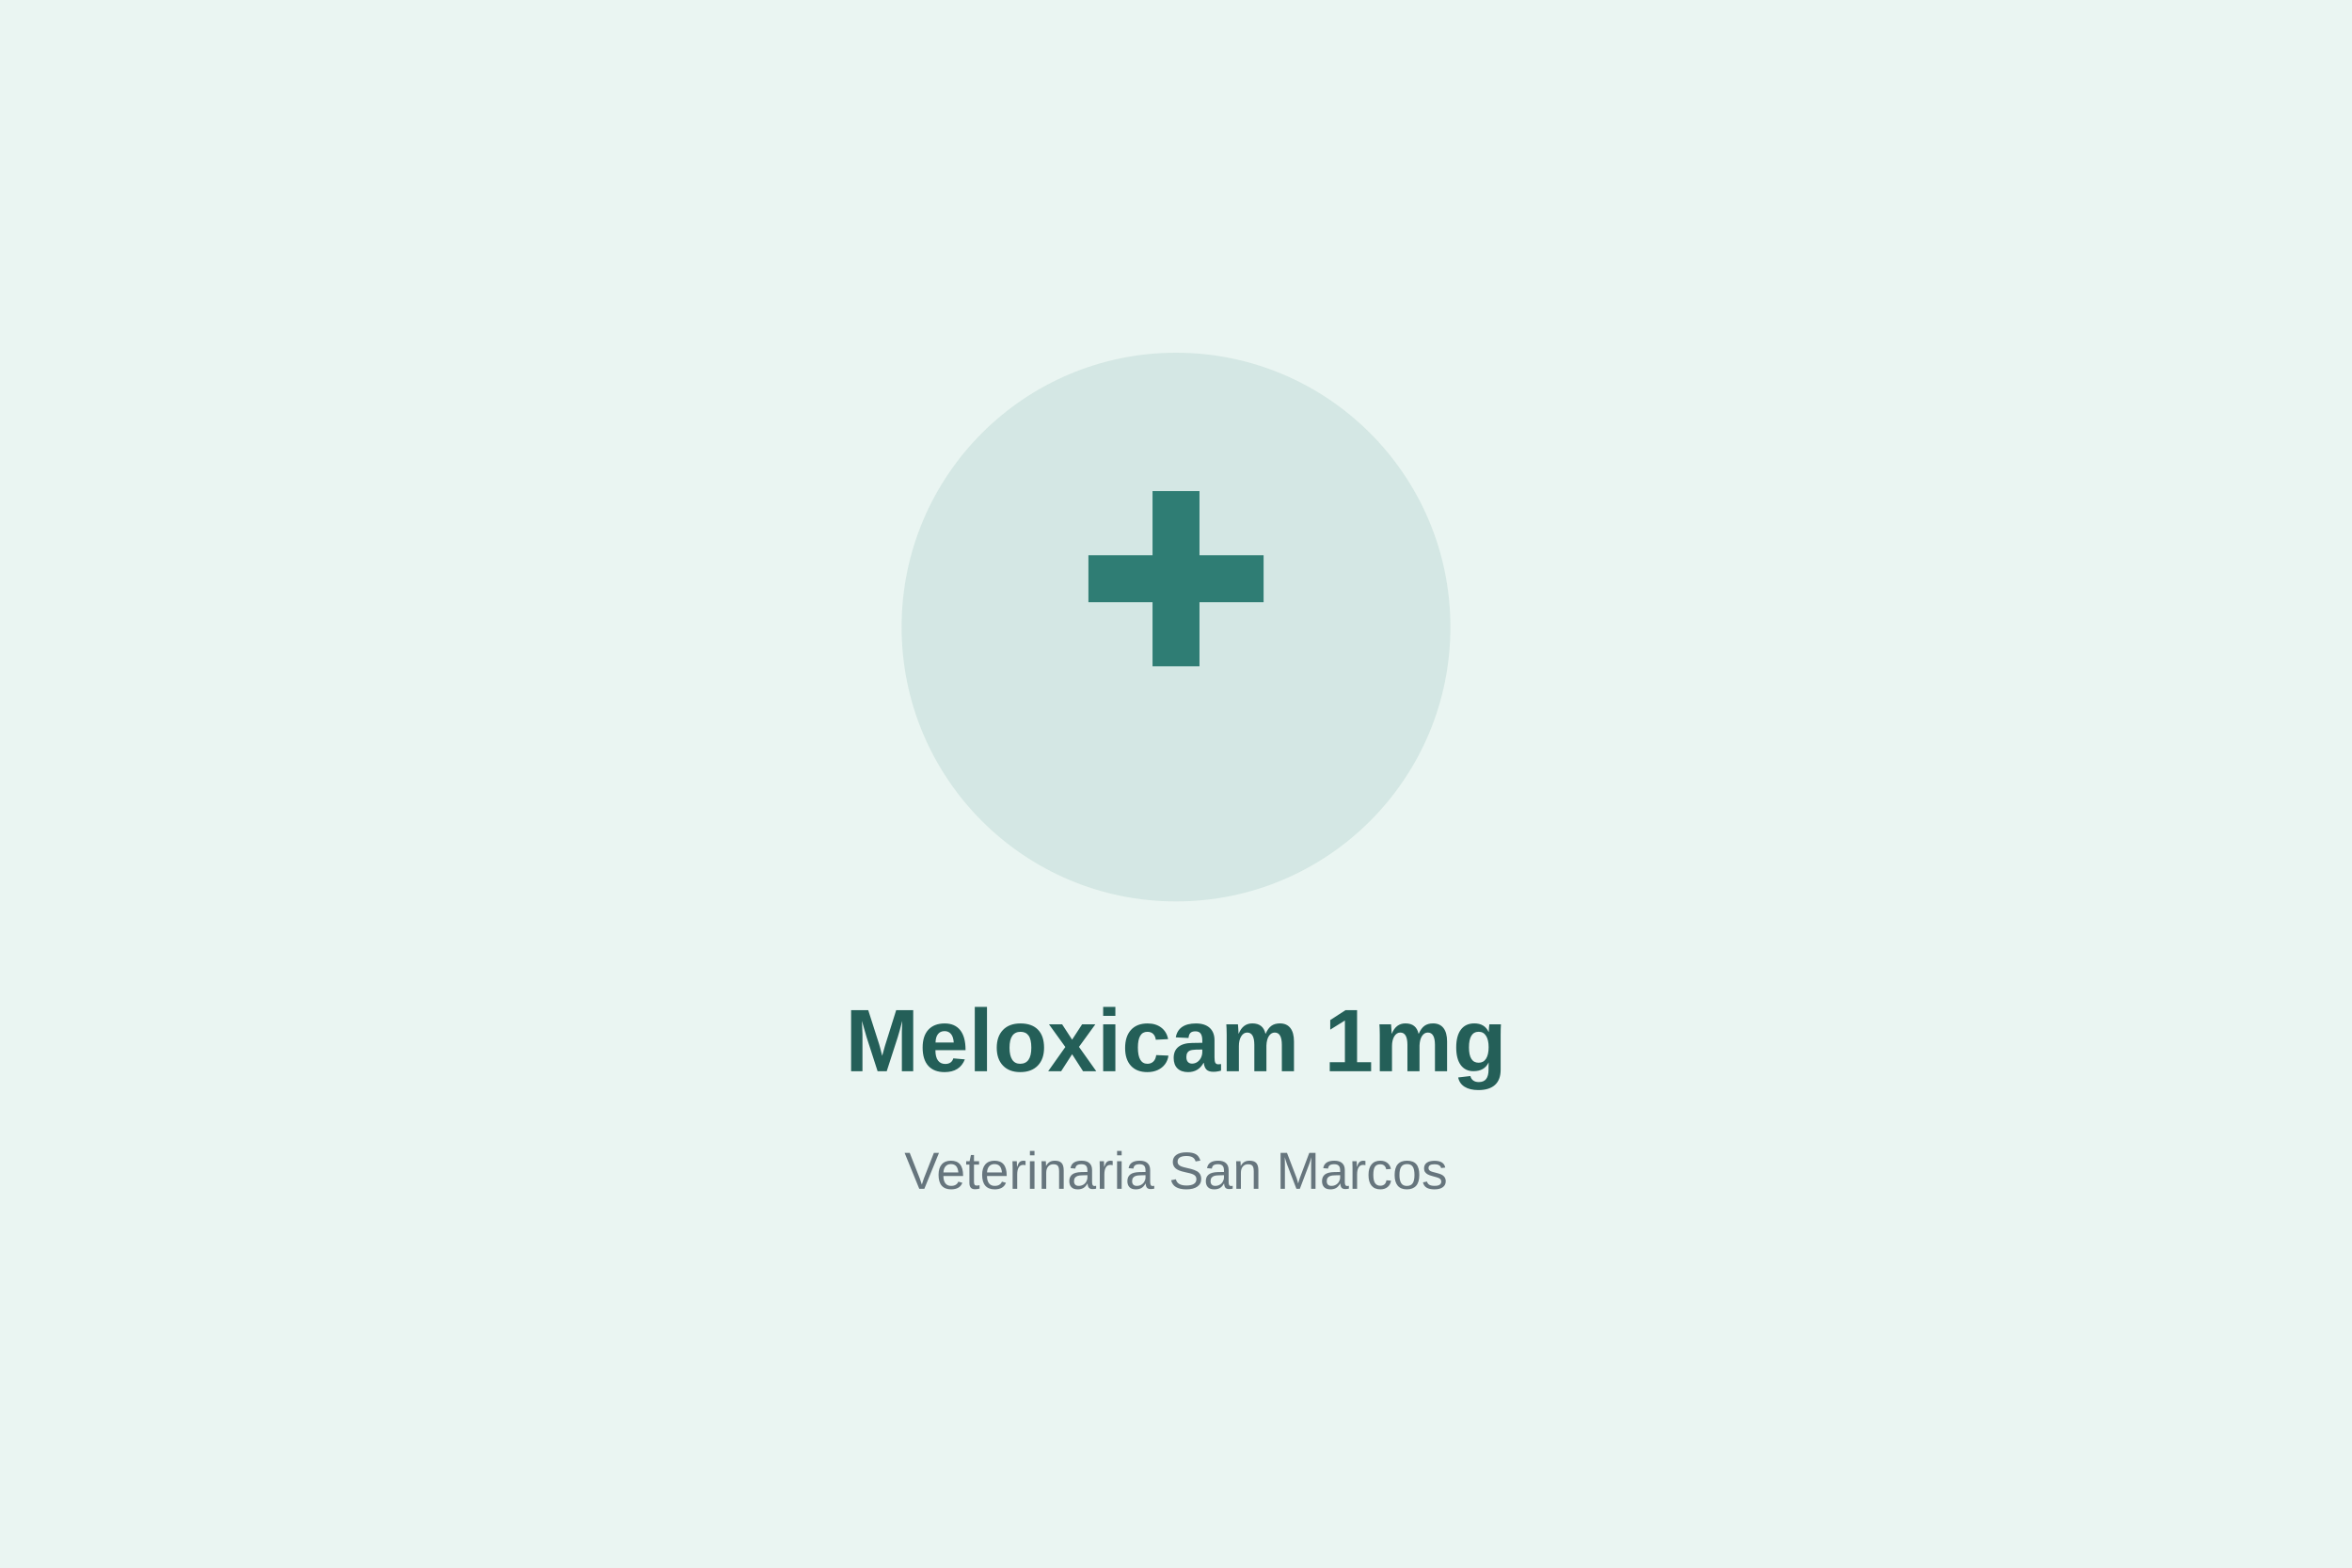
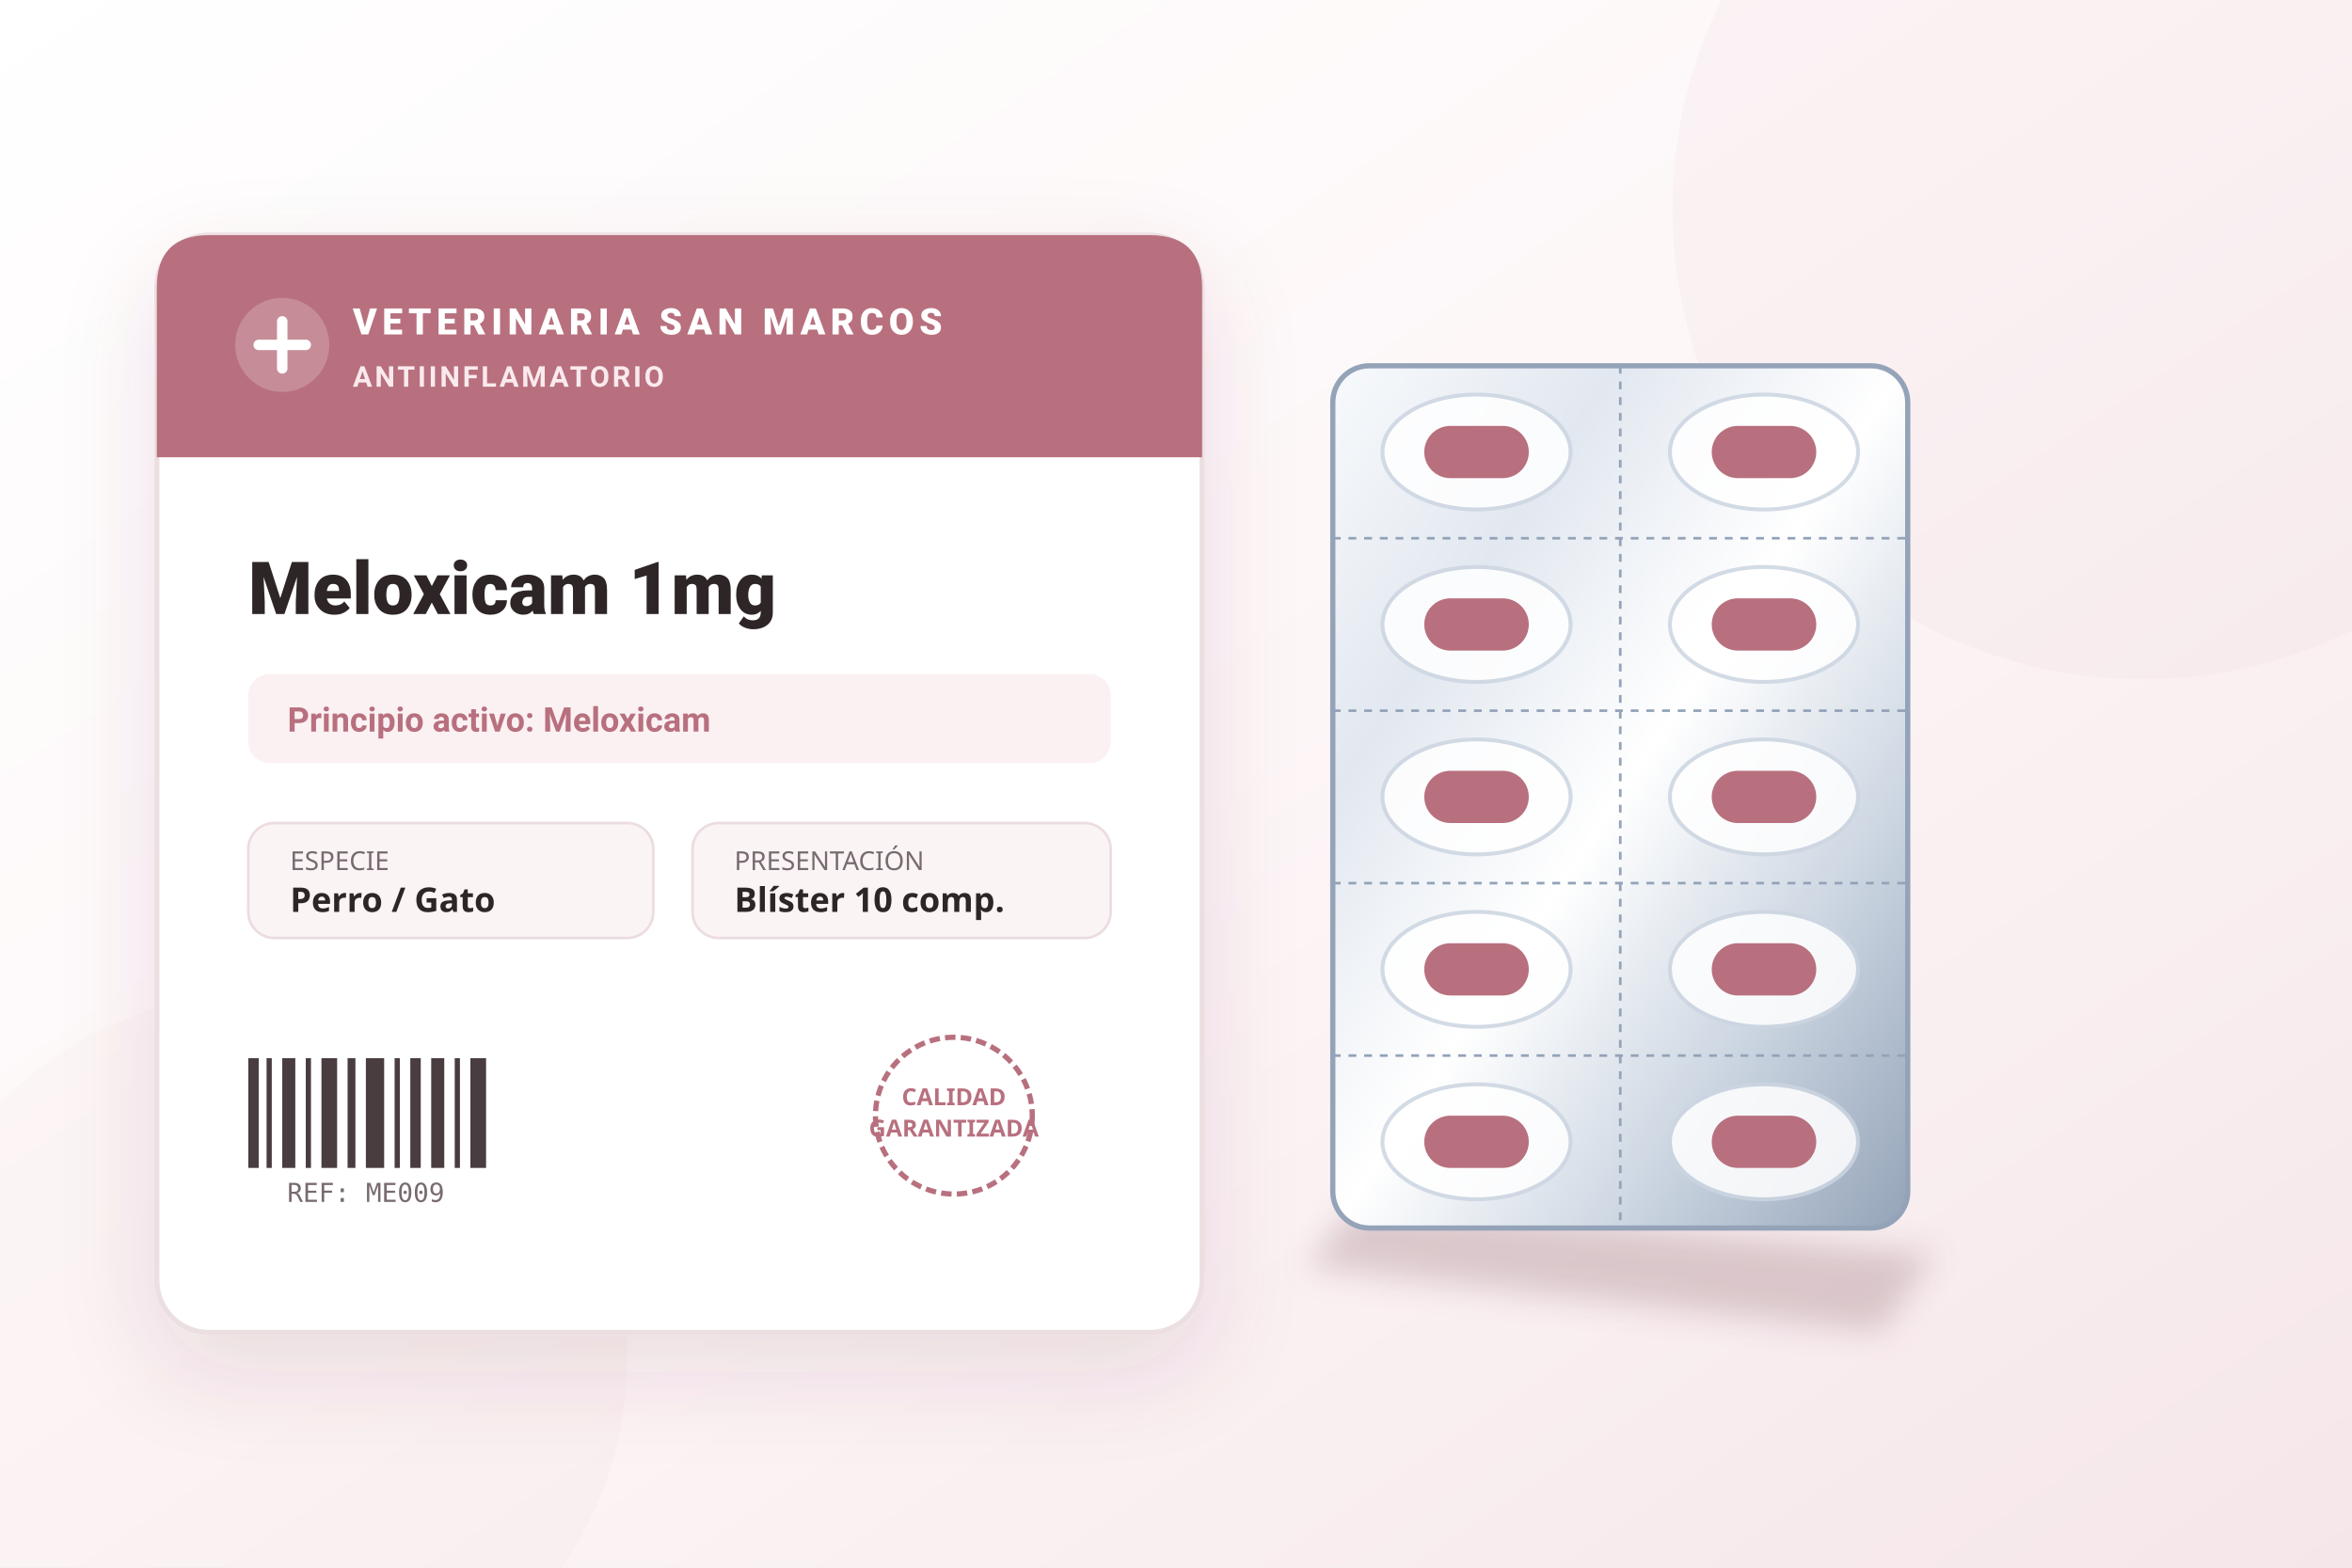
<svg xmlns="http://www.w3.org/2000/svg" width="900" height="600" viewBox="0 0 900 600">
-   <rect width="900" height="600" fill="#eaf5f2" />
-   <circle cx="450" cy="240" r="105" fill="#2f7d74" opacity=".12" />
-   <text x="450" y="255" text-anchor="middle" font-family="Arial, sans-serif" font-size="92" fill="#2f7d74">✚</text>
-   <text x="450" y="410" text-anchor="middle" font-family="Arial, sans-serif" font-size="34" font-weight="700" fill="#245f58">Meloxicam 1mg</text>
-   <text x="450" y="455" text-anchor="middle" font-family="Arial, sans-serif" font-size="20" fill="#66757d">Veterinaria San Marcos</text>
+   <defs>
+     <linearGradient id="bgGrad" x1="0%" y1="0%" x2="100%" y2="100%">
+       <stop offset="0%" stop-color="#ffffff" />
+       <stop offset="50%" stop-color="#fdf6f7" />
+       <stop offset="100%" stop-color="#f5e6e9" />
+     </linearGradient>
+     <filter id="cardShadow" x="-10%" y="-10%" width="130%" height="130%">
+       <feDropShadow dx="0" dy="14" stdDeviation="18" flood-color="#733b47" flood-opacity="0.12" />
+     </filter>
+   </defs>
+   <rect width="900" height="600" fill="url(#bgGrad)" />
+   <circle cx="820" cy="80" r="180" fill="#b8707e" opacity="0.04" />
+   <circle cx="100" cy="520" r="140" fill="#b8707e" opacity="0.03" />
+   <g transform="translate(60, 90)" filter="url(#cardShadow)">
+     <rect x="0" y="0" width="400" height="420" rx="20" fill="#ffffff" stroke="#ecdfe2" stroke-width="2" />
+     <path d="M 0,20 Q 0,0 20,0 L 380,0 Q 400,0 400,20 L 400,85 L 0,85 Z" fill="#b8707e" />
+     <g transform="translate(30, 24)">
+       <circle cx="18" cy="18" r="18" fill="#ffffff" opacity="0.2" />
+       <path d="M18,9 L18,27 M9,18 L27,18" stroke="#ffffff" stroke-width="4" stroke-linecap="round" />
+     </g>
+     <text x="75" y="38" font-family="'Segoe UI', Roboto, sans-serif" font-size="14" font-weight="800" fill="#ffffff" letter-spacing="2">VETERINARIA SAN MARCOS</text>
+     <text x="75" y="58" font-family="'Segoe UI', Roboto, sans-serif" font-size="11" font-weight="600" fill="#faeaed" letter-spacing="1">ANTIINFLAMATORIO</text>
+     <text x="35" y="145" font-family="'Segoe UI', Roboto, sans-serif" font-size="28" font-weight="800" fill="#2e2528">Meloxicam 1mg</text>
+     <rect x="35" y="168" width="330" height="34" rx="8" fill="#fbf1f3" />
+     <text x="50" y="190" font-family="'Segoe UI', Roboto, sans-serif" font-size="13" font-weight="600" fill="#b8707e">Principio activo: Meloxicam</text>
+     <g transform="translate(35, 225)">
+       <rect x="0" y="0" width="155" height="44" rx="10" fill="#faf4f5" stroke="#ecdce0" stroke-width="1" />
+       <text x="16" y="18" font-family="'Segoe UI', sans-serif" font-size="10" fill="#786b6f">ESPECIE</text>
+       <text x="16" y="34" font-family="'Segoe UI', sans-serif" font-size="13" font-weight="700" fill="#2e2528">Perro / Gato</text>
+       <rect x="170" y="0" width="160" height="44" rx="10" fill="#faf4f5" stroke="#ecdce0" stroke-width="1" />
+       <text x="186" y="18" font-family="'Segoe UI', sans-serif" font-size="10" fill="#786b6f">PRESENTACIÓN</text>
+       <text x="186" y="34" font-family="'Segoe UI', sans-serif" font-size="13" font-weight="700" fill="#2e2528">Blíster 10 comp.</text>
+     </g>
+     <g transform="translate(35, 305)">
+       <rect x="0" y="10" width="4" height="42" fill="#4a3e41" />
+       <rect x="7" y="10" width="2" height="42" fill="#4a3e41" />
+       <rect x="13" y="10" width="5" height="42" fill="#4a3e41" />
+       <rect x="22" y="10" width="2" height="42" fill="#4a3e41" />
+       <rect x="28" y="10" width="6" height="42" fill="#4a3e41" />
+       <rect x="38" y="10" width="3" height="42" fill="#4a3e41" />
+       <rect x="45" y="10" width="7" height="42" fill="#4a3e41" />
+       <rect x="56" y="10" width="2" height="42" fill="#4a3e41" />
+       <rect x="62" y="10" width="4" height="42" fill="#4a3e41" />
+       <rect x="70" y="10" width="5" height="42" fill="#4a3e41" />
+       <rect x="79" y="10" width="2" height="42" fill="#4a3e41" />
+       <rect x="85" y="10" width="6" height="42" fill="#4a3e41" />
+       <text x="45" y="65" text-anchor="middle" font-family="monospace" font-size="10" fill="#786b6f">REF: ME009</text>
+       <circle cx="270" cy="32" r="30" fill="none" stroke="#b8707e" stroke-width="2" stroke-dasharray="4,2" />
+       <text x="270" y="28" text-anchor="middle" font-family="'Segoe UI', sans-serif" font-size="9" font-weight="800" fill="#b8707e">CALIDAD</text>
+       <text x="270" y="40" text-anchor="middle" font-family="'Segoe UI', sans-serif" font-size="9" font-weight="800" fill="#b8707e">GARANTIZADA</text>
+     </g>
+   </g>
+   <g transform="translate(470, 90)">
+     <polygon points="50,370 270,390 250,420 30,395" fill="#6e3d46" opacity="0.22" filter="blur(6px)" />
+     <defs>
+       <linearGradient id="foilGrad" x1="0%" y1="0%" x2="100%" y2="100%">
+         <stop offset="0%" stop-color="#f8fafc" />
+         <stop offset="25%" stop-color="#e2e8f0" />
+         <stop offset="50%" stop-color="#ffffff" />
+         <stop offset="75%" stop-color="#cbd5e1" />
+         <stop offset="100%" stop-color="#94a3b8" />
+       </linearGradient>
+       <linearGradient id="pillGrad" x1="0%" y1="0%" x2="100%" y2="0%">
+         <stop offset="0%" stop-color="#b8707e" />
+         <stop offset="50%" stop-color="#ffffff" />
+         <stop offset="100%" stop-color="#8c4b56" />
+       </linearGradient>
+     </defs>
+     <rect x="40" y="50" width="220" height="330" rx="14" fill="url(#foilGrad)" stroke="#94a3b8" stroke-width="2" />
+     <line x1="40" y1="116" x2="260" y2="116" stroke="#94a3b8" stroke-dasharray="3,3" stroke-width="1" />
+     <line x1="40" y1="182" x2="260" y2="182" stroke="#94a3b8" stroke-dasharray="3,3" stroke-width="1" />
+     <line x1="40" y1="248" x2="260" y2="248" stroke="#94a3b8" stroke-dasharray="3,3" stroke-width="1" />
+     <line x1="40" y1="314" x2="260" y2="314" stroke="#94a3b8" stroke-dasharray="3,3" stroke-width="1" />
+     <line x1="150" y1="50" x2="150" y2="380" stroke="#94a3b8" stroke-dasharray="3,3" stroke-width="1" />
+     <ellipse cx="95" cy="83" rx="36" ry="22" fill="#ffffff" opacity="0.85" stroke="#cbd5e1" stroke-width="1.5" />
+     <rect x="75" y="73" width="40" height="20" rx="10" fill="#b8707e" />
+     <ellipse cx="205" cy="83" rx="36" ry="22" fill="#ffffff" opacity="0.85" stroke="#cbd5e1" stroke-width="1.5" />
+     <rect x="185" y="73" width="40" height="20" rx="10" fill="#b8707e" />
+     <ellipse cx="95" cy="149" rx="36" ry="22" fill="#ffffff" opacity="0.85" stroke="#cbd5e1" stroke-width="1.5" />
+     <rect x="75" y="139" width="40" height="20" rx="10" fill="#b8707e" />
+     <ellipse cx="205" cy="149" rx="36" ry="22" fill="#ffffff" opacity="0.85" stroke="#cbd5e1" stroke-width="1.5" />
+     <rect x="185" y="139" width="40" height="20" rx="10" fill="#b8707e" />
+     <ellipse cx="95" cy="215" rx="36" ry="22" fill="#ffffff" opacity="0.85" stroke="#cbd5e1" stroke-width="1.5" />
+     <rect x="75" y="205" width="40" height="20" rx="10" fill="#b8707e" />
+     <ellipse cx="205" cy="215" rx="36" ry="22" fill="#ffffff" opacity="0.85" stroke="#cbd5e1" stroke-width="1.5" />
+     <rect x="185" y="205" width="40" height="20" rx="10" fill="#b8707e" />
+     <ellipse cx="95" cy="281" rx="36" ry="22" fill="#ffffff" opacity="0.85" stroke="#cbd5e1" stroke-width="1.5" />
+     <rect x="75" y="271" width="40" height="20" rx="10" fill="#b8707e" />
+     <ellipse cx="205" cy="281" rx="36" ry="22" fill="#ffffff" opacity="0.85" stroke="#cbd5e1" stroke-width="1.5" />
+     <rect x="185" y="271" width="40" height="20" rx="10" fill="#b8707e" />
+     <ellipse cx="95" cy="347" rx="36" ry="22" fill="#ffffff" opacity="0.85" stroke="#cbd5e1" stroke-width="1.5" />
+     <rect x="75" y="337" width="40" height="20" rx="10" fill="#b8707e" />
+     <ellipse cx="205" cy="347" rx="36" ry="22" fill="#ffffff" opacity="0.85" stroke="#cbd5e1" stroke-width="1.5" />
+     <rect x="185" y="337" width="40" height="20" rx="10" fill="#b8707e" />
+   </g>
</svg>
